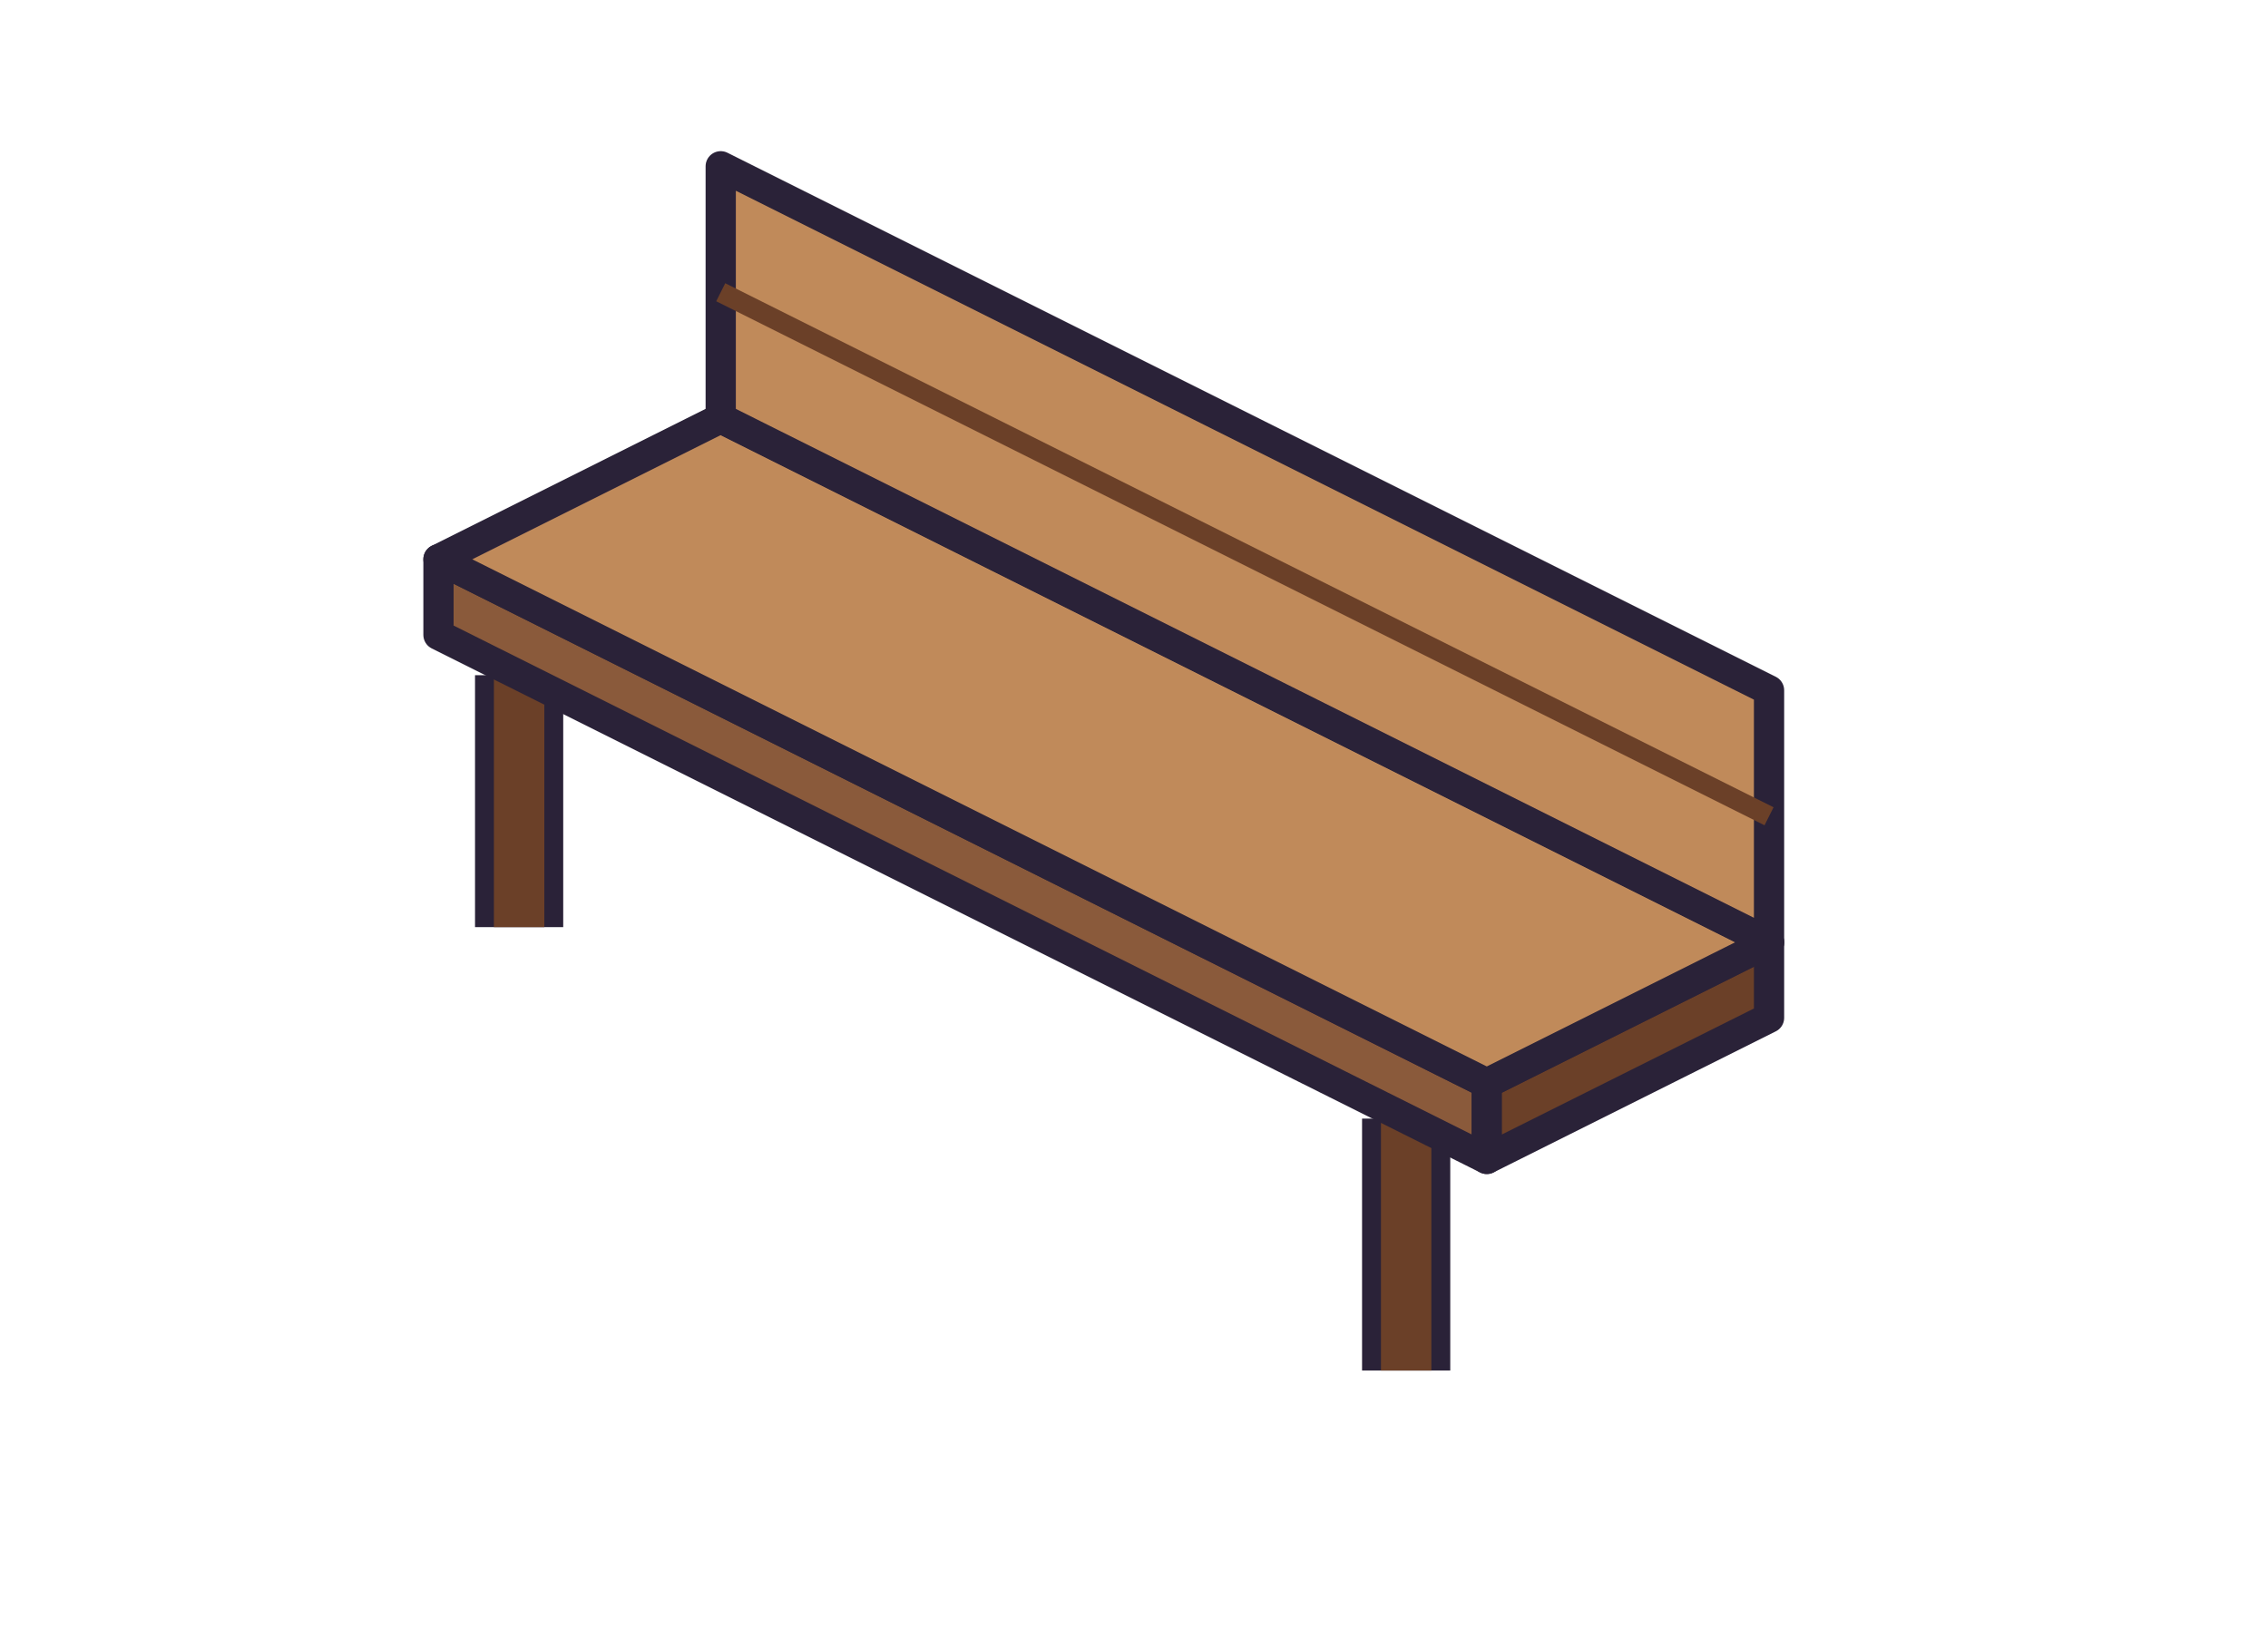
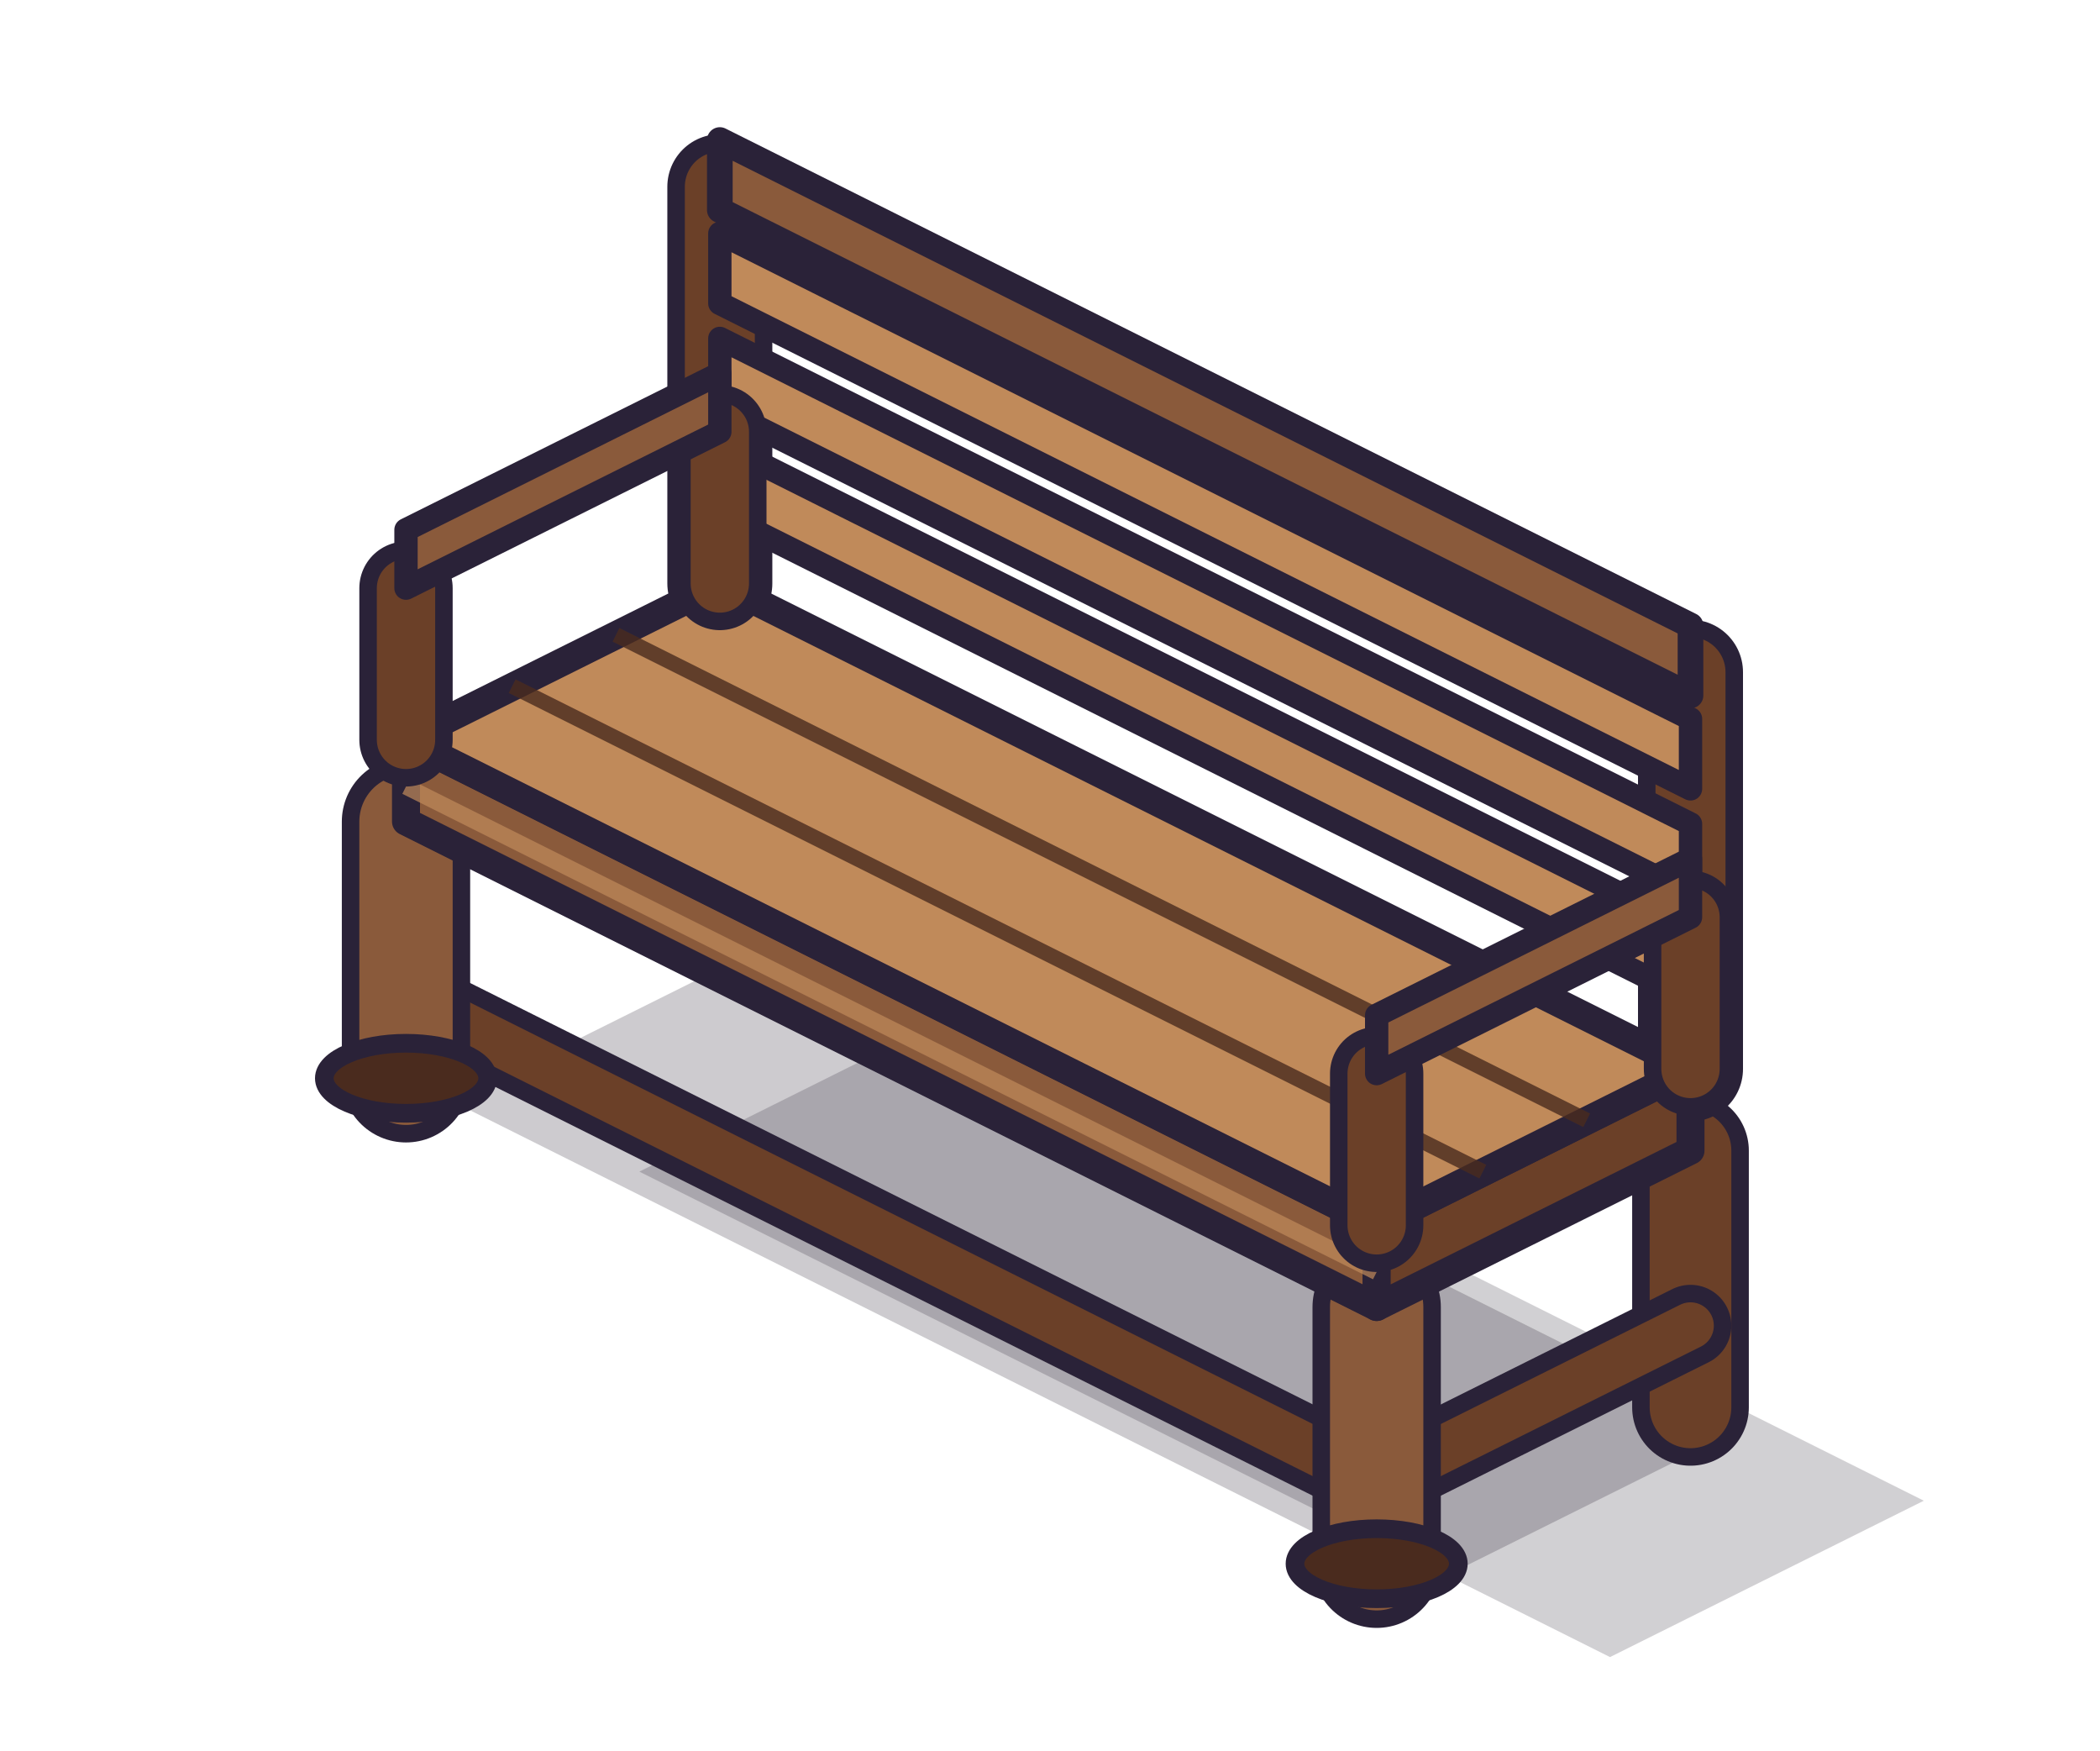
- <svg xmlns="http://www.w3.org/2000/svg" width="180" height="130" viewBox="0 0 180 130">
-   <path d="M111.6,108.8 111.6,88.8" stroke="#2A2238" stroke-width="7" />
-   <path d="M111.6,108.8 111.6,88.8" stroke="#6B4028" stroke-width="4" />
-   <path d="M41.2,73.6 41.2,53.6" stroke="#2A2238" stroke-width="7" />
-   <path d="M41.2,73.6 41.2,53.6" stroke="#6B4028" stroke-width="4" />
-   <polygon points="34.8,50.4 118,92 118,86 34.8,44.4" fill="#8A5A3B" stroke="#2A2238" stroke-linejoin="round" stroke-linecap="round" stroke-width="2.4" />
-   <polygon points="118,92 140.4,80.8 140.4,74.8 118,86" fill="#6B4028" stroke="#2A2238" stroke-linejoin="round" stroke-linecap="round" stroke-width="2.4" />
-   <polygon points="57.2,33.2 140.4,74.8 118,86 34.8,44.4" fill="#C08A5A" stroke="#2A2238" stroke-linejoin="round" stroke-linecap="round" stroke-width="2.4" />
-   <polygon points="57.2,33.2 140.4,74.8 140.4,54.8 57.2,13.2" fill="#C08A5A" stroke="#2A2238" stroke-linejoin="round" stroke-linecap="round" stroke-width="2.4" />
-   <path d="M57.2,23.2 140.4,64.8" stroke="#6B4028" stroke-width="1.6" />
+ <svg xmlns="http://www.w3.org/2000/svg" width="180" height="150" viewBox="0 0 180 150">
+   <polygon points="81.7,87 164.9,128.6 138,142 54.8,100.4" fill="#1B1424" opacity="0.2" />
+   <polygon points="65.7,81 148.9,122.6 122,136 38.8,94.4" fill="#1B1424" opacity="0.22" />
+   <path d="M61.7,57 61.7,79" stroke="#2A2238" stroke-width="10" stroke-linecap="round" />
+   <path d="M61.7,57 61.7,79" stroke="#6B4028" stroke-width="7" stroke-linecap="round" />
+   <path d="M144.9,98.6 144.9,120.6" stroke="#2A2238" stroke-width="10" stroke-linecap="round" />
+   <path d="M144.9,98.6 144.9,120.6" stroke="#6B4028" stroke-width="7" stroke-linecap="round" />
+   <path d="M34.8,85.4 118,127" stroke="#2A2238" stroke-width="7" stroke-linecap="round" />
+   <path d="M34.8,85.4 118,127" stroke="#6B4028" stroke-width="4" stroke-linecap="round" />
+   <path d="M118,127 144.9,113.6" stroke="#2A2238" stroke-width="7" stroke-linecap="round" />
+   <path d="M118,127 144.9,113.6" stroke="#6B4028" stroke-width="4" stroke-linecap="round" />
+   <path d="M34.8,70.4 34.8,92.4" stroke="#2A2238" stroke-width="11" stroke-linecap="round" />
+   <path d="M34.8,70.4 34.8,92.4" stroke="#8A5A3B" stroke-width="8" stroke-linecap="round" />
+   <ellipse cx="34.8" cy="92.4" rx="7" ry="3" fill="#4A2B1E" stroke="#2A2238" stroke-linejoin="round" stroke-linecap="round" stroke-width="1.6" />
+   <path d="M118,112 118,134" stroke="#2A2238" stroke-width="11" stroke-linecap="round" />
+   <path d="M118,112 118,134" stroke="#8A5A3B" stroke-width="8" stroke-linecap="round" />
+   <ellipse cx="118" cy="134" rx="7" ry="3" fill="#4A2B1E" stroke="#2A2238" stroke-linejoin="round" stroke-linecap="round" stroke-width="1.6" />
+   <path d="M61.7,50 61.7,16" stroke="#2A2238" stroke-width="9" stroke-linecap="round" />
+   <path d="M61.7,50 61.7,16" stroke="#6B4028" stroke-width="6" stroke-linecap="round" />
+   <path d="M144.9,91.6 144.9,57.6" stroke="#2A2238" stroke-width="9" stroke-linecap="round" />
+   <path d="M144.9,91.6 144.9,57.6" stroke="#6B4028" stroke-width="6" stroke-linecap="round" />
+   <polygon points="61.7,44 144.9,85.6 144.9,79.6 61.7,38" fill="#C08A5A" stroke="#2A2238" stroke-linejoin="round" stroke-linecap="round" stroke-width="2" />
+   <polygon points="61.7,35 144.9,76.6 144.9,70.6 61.7,29" fill="#C08A5A" stroke="#2A2238" stroke-linejoin="round" stroke-linecap="round" stroke-width="2" />
+   <polygon points="61.7,26 144.9,67.6 144.9,61.6 61.7,20" fill="#C08A5A" stroke="#2A2238" stroke-linejoin="round" stroke-linecap="round" stroke-width="2" />
+   <polygon points="61.7,18 144.9,59.6 144.9,53.6 61.7,12" fill="#8A5A3B" stroke="#2A2238" stroke-linejoin="round" stroke-linecap="round" stroke-width="2.2" />
+   <polygon points="34.8,70.4 118,112 118,105 34.8,63.4" fill="#8A5A3B" stroke="#2A2238" stroke-linejoin="round" stroke-linecap="round" stroke-width="2.4" />
+   <polygon points="118,112 144.9,98.6 144.9,91.6 118,105" fill="#6B4028" stroke="#2A2238" stroke-linejoin="round" stroke-linecap="round" stroke-width="2.4" />
+   <polygon points="61.7,50 144.9,91.6 118,105 34.8,63.4" fill="#C08A5A" stroke="#2A2238" stroke-linejoin="round" stroke-linecap="round" stroke-width="2.4" />
+   <path d="M52.8,54.4 136,96" stroke="#4A2B1E" stroke-width="1.3" opacity="0.8" />
+   <path d="M43.9,58.8 127.1,100.4" stroke="#4A2B1E" stroke-width="1.3" opacity="0.8" />
+   <path d="M34.8,67.4 118,109" stroke="#C08A5A" stroke-width="1.4" opacity="0.7" />
+   <path d="M34.8,63.4 34.8,50.4" stroke="#2A2238" stroke-width="8" stroke-linecap="round" />
+   <path d="M34.8,63.4 34.8,50.4" stroke="#6B4028" stroke-width="5" stroke-linecap="round" />
+   <path d="M61.7,50 61.7,37" stroke="#2A2238" stroke-width="8" stroke-linecap="round" />
+   <path d="M61.7,50 61.7,37" stroke="#6B4028" stroke-width="5" stroke-linecap="round" />
+   <polygon points="34.8,50.4 61.7,37 61.7,32 34.8,45.4" fill="#8A5A3B" stroke="#2A2238" stroke-linejoin="round" stroke-linecap="round" stroke-width="2" />
+   <path d="M118,105 118,92" stroke="#2A2238" stroke-width="8" stroke-linecap="round" />
+   <path d="M118,105 118,92" stroke="#6B4028" stroke-width="5" stroke-linecap="round" />
+   <path d="M144.9,91.6 144.9,78.6" stroke="#2A2238" stroke-width="8" stroke-linecap="round" />
+   <path d="M144.9,91.6 144.9,78.6" stroke="#6B4028" stroke-width="5" stroke-linecap="round" />
+   <polygon points="118,92 144.9,78.6 144.9,73.6 118,87" fill="#8A5A3B" stroke="#2A2238" stroke-linejoin="round" stroke-linecap="round" stroke-width="2" />
</svg>
